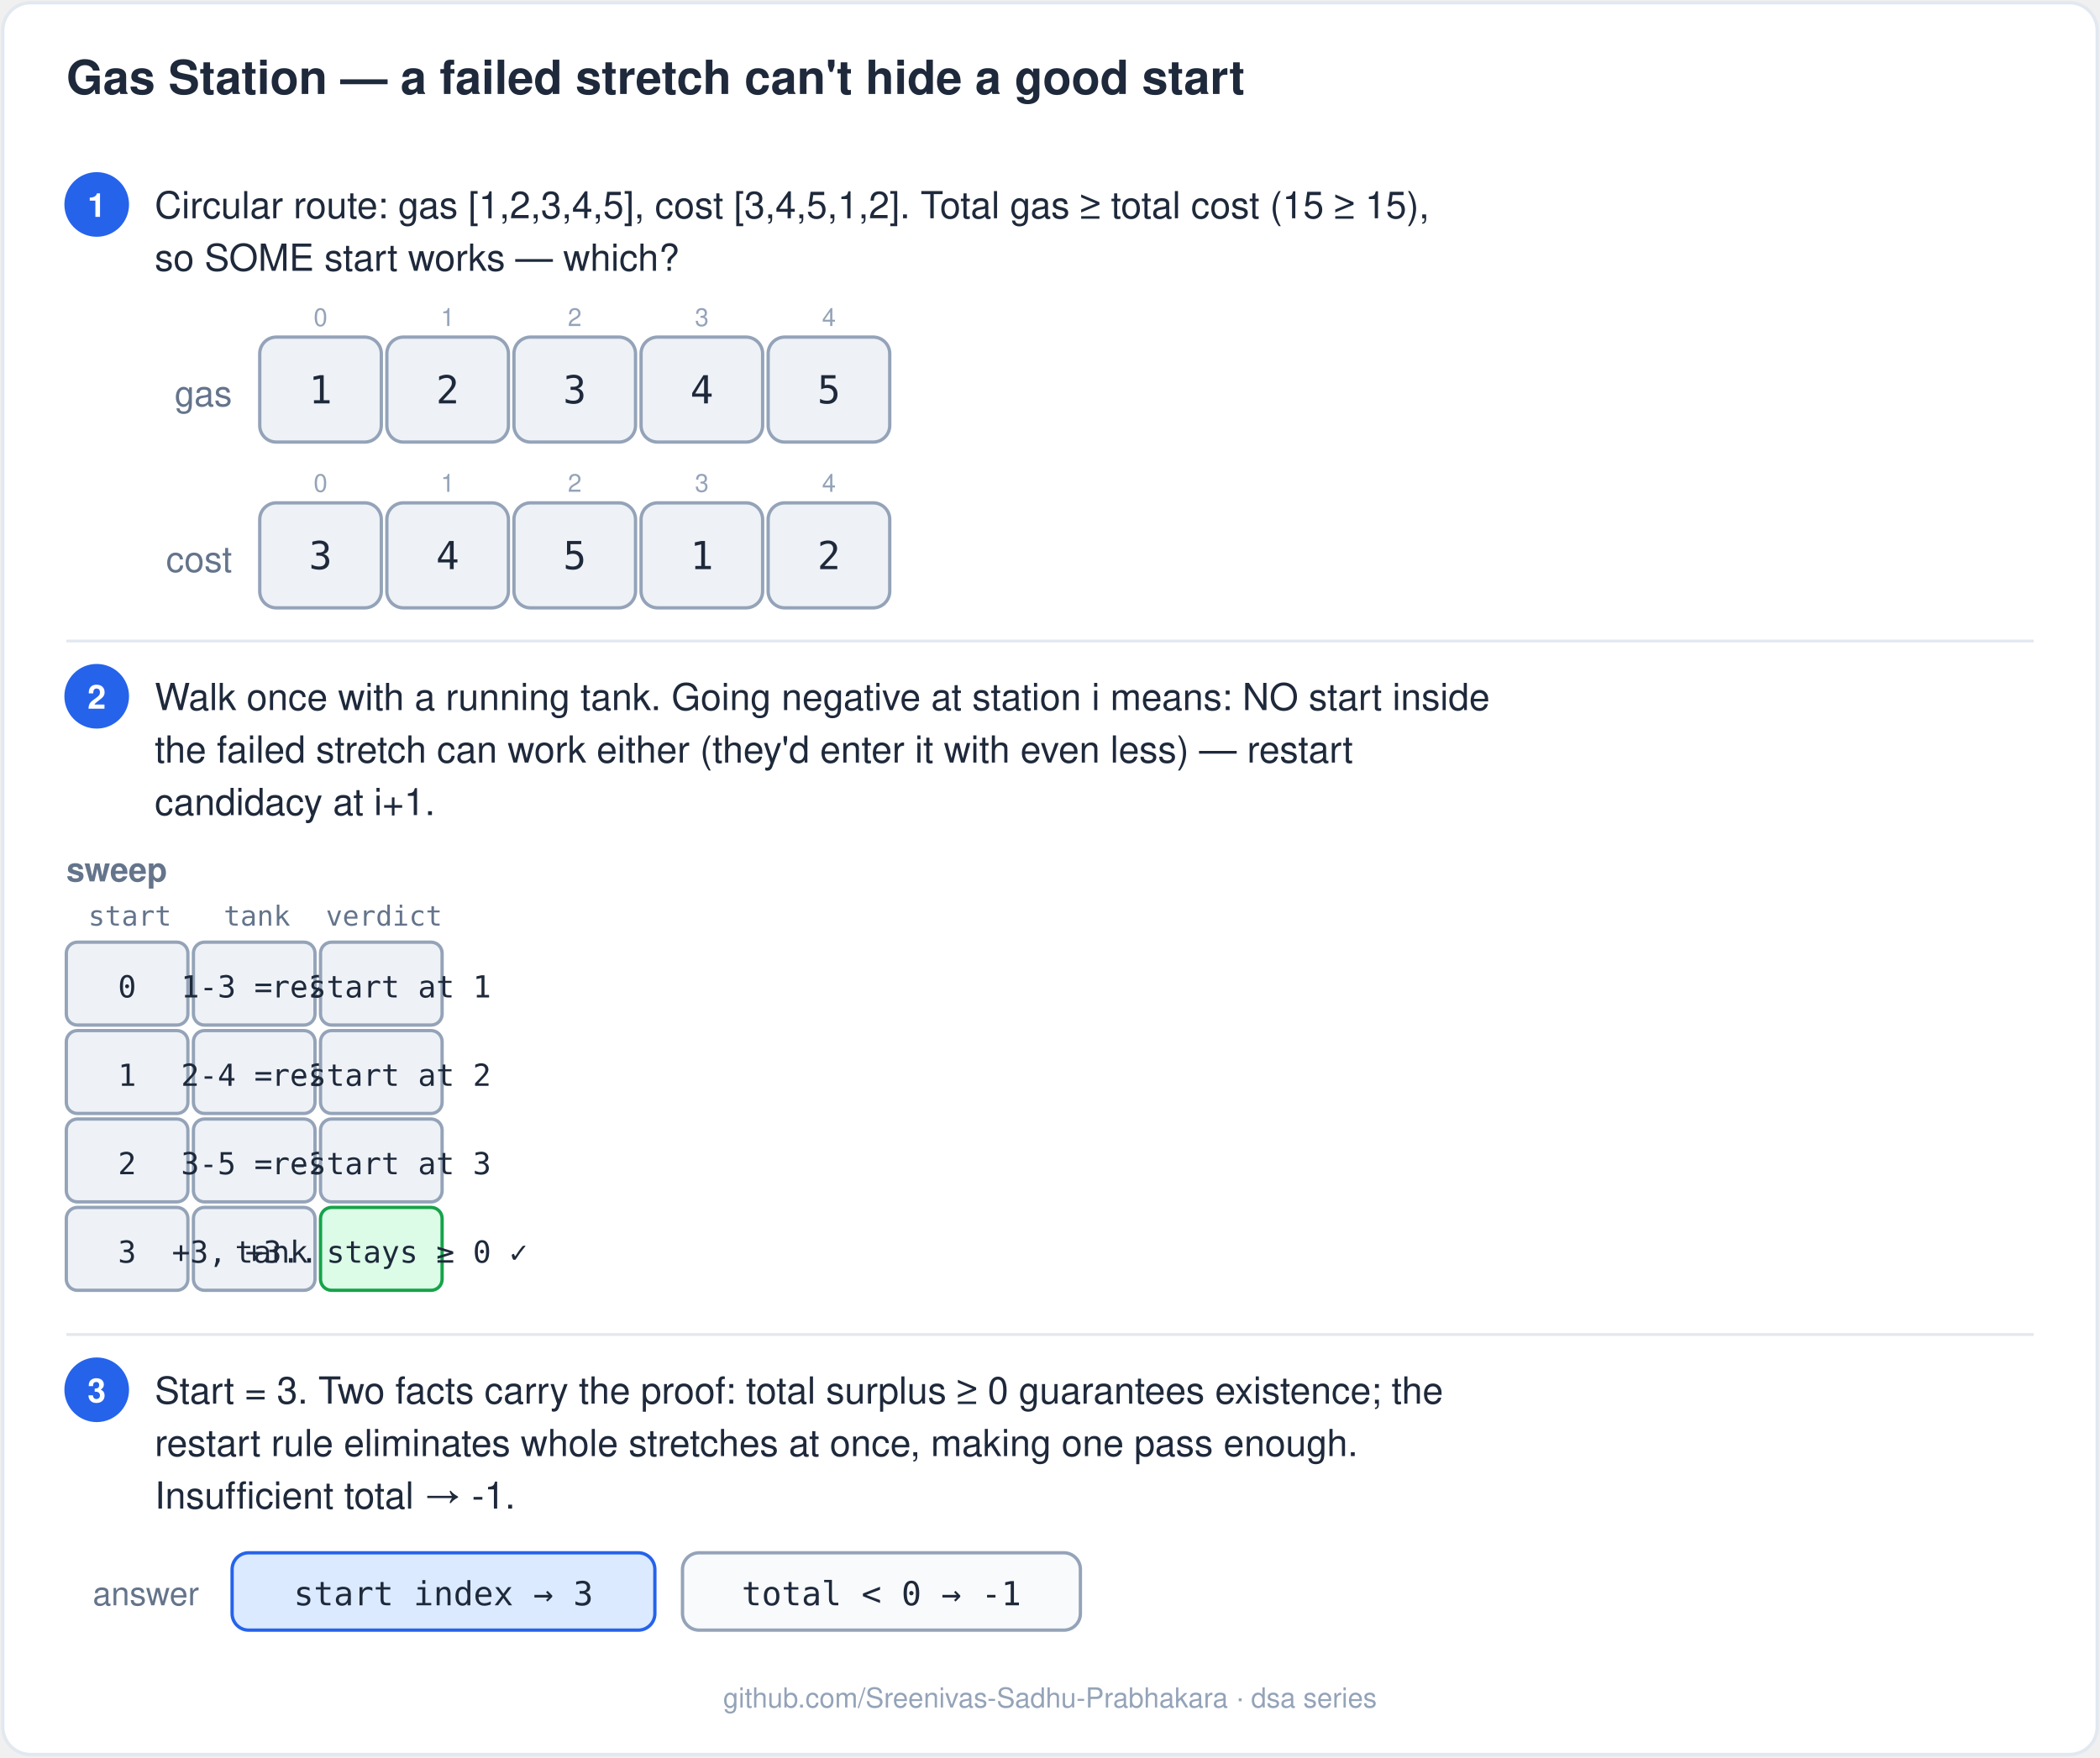
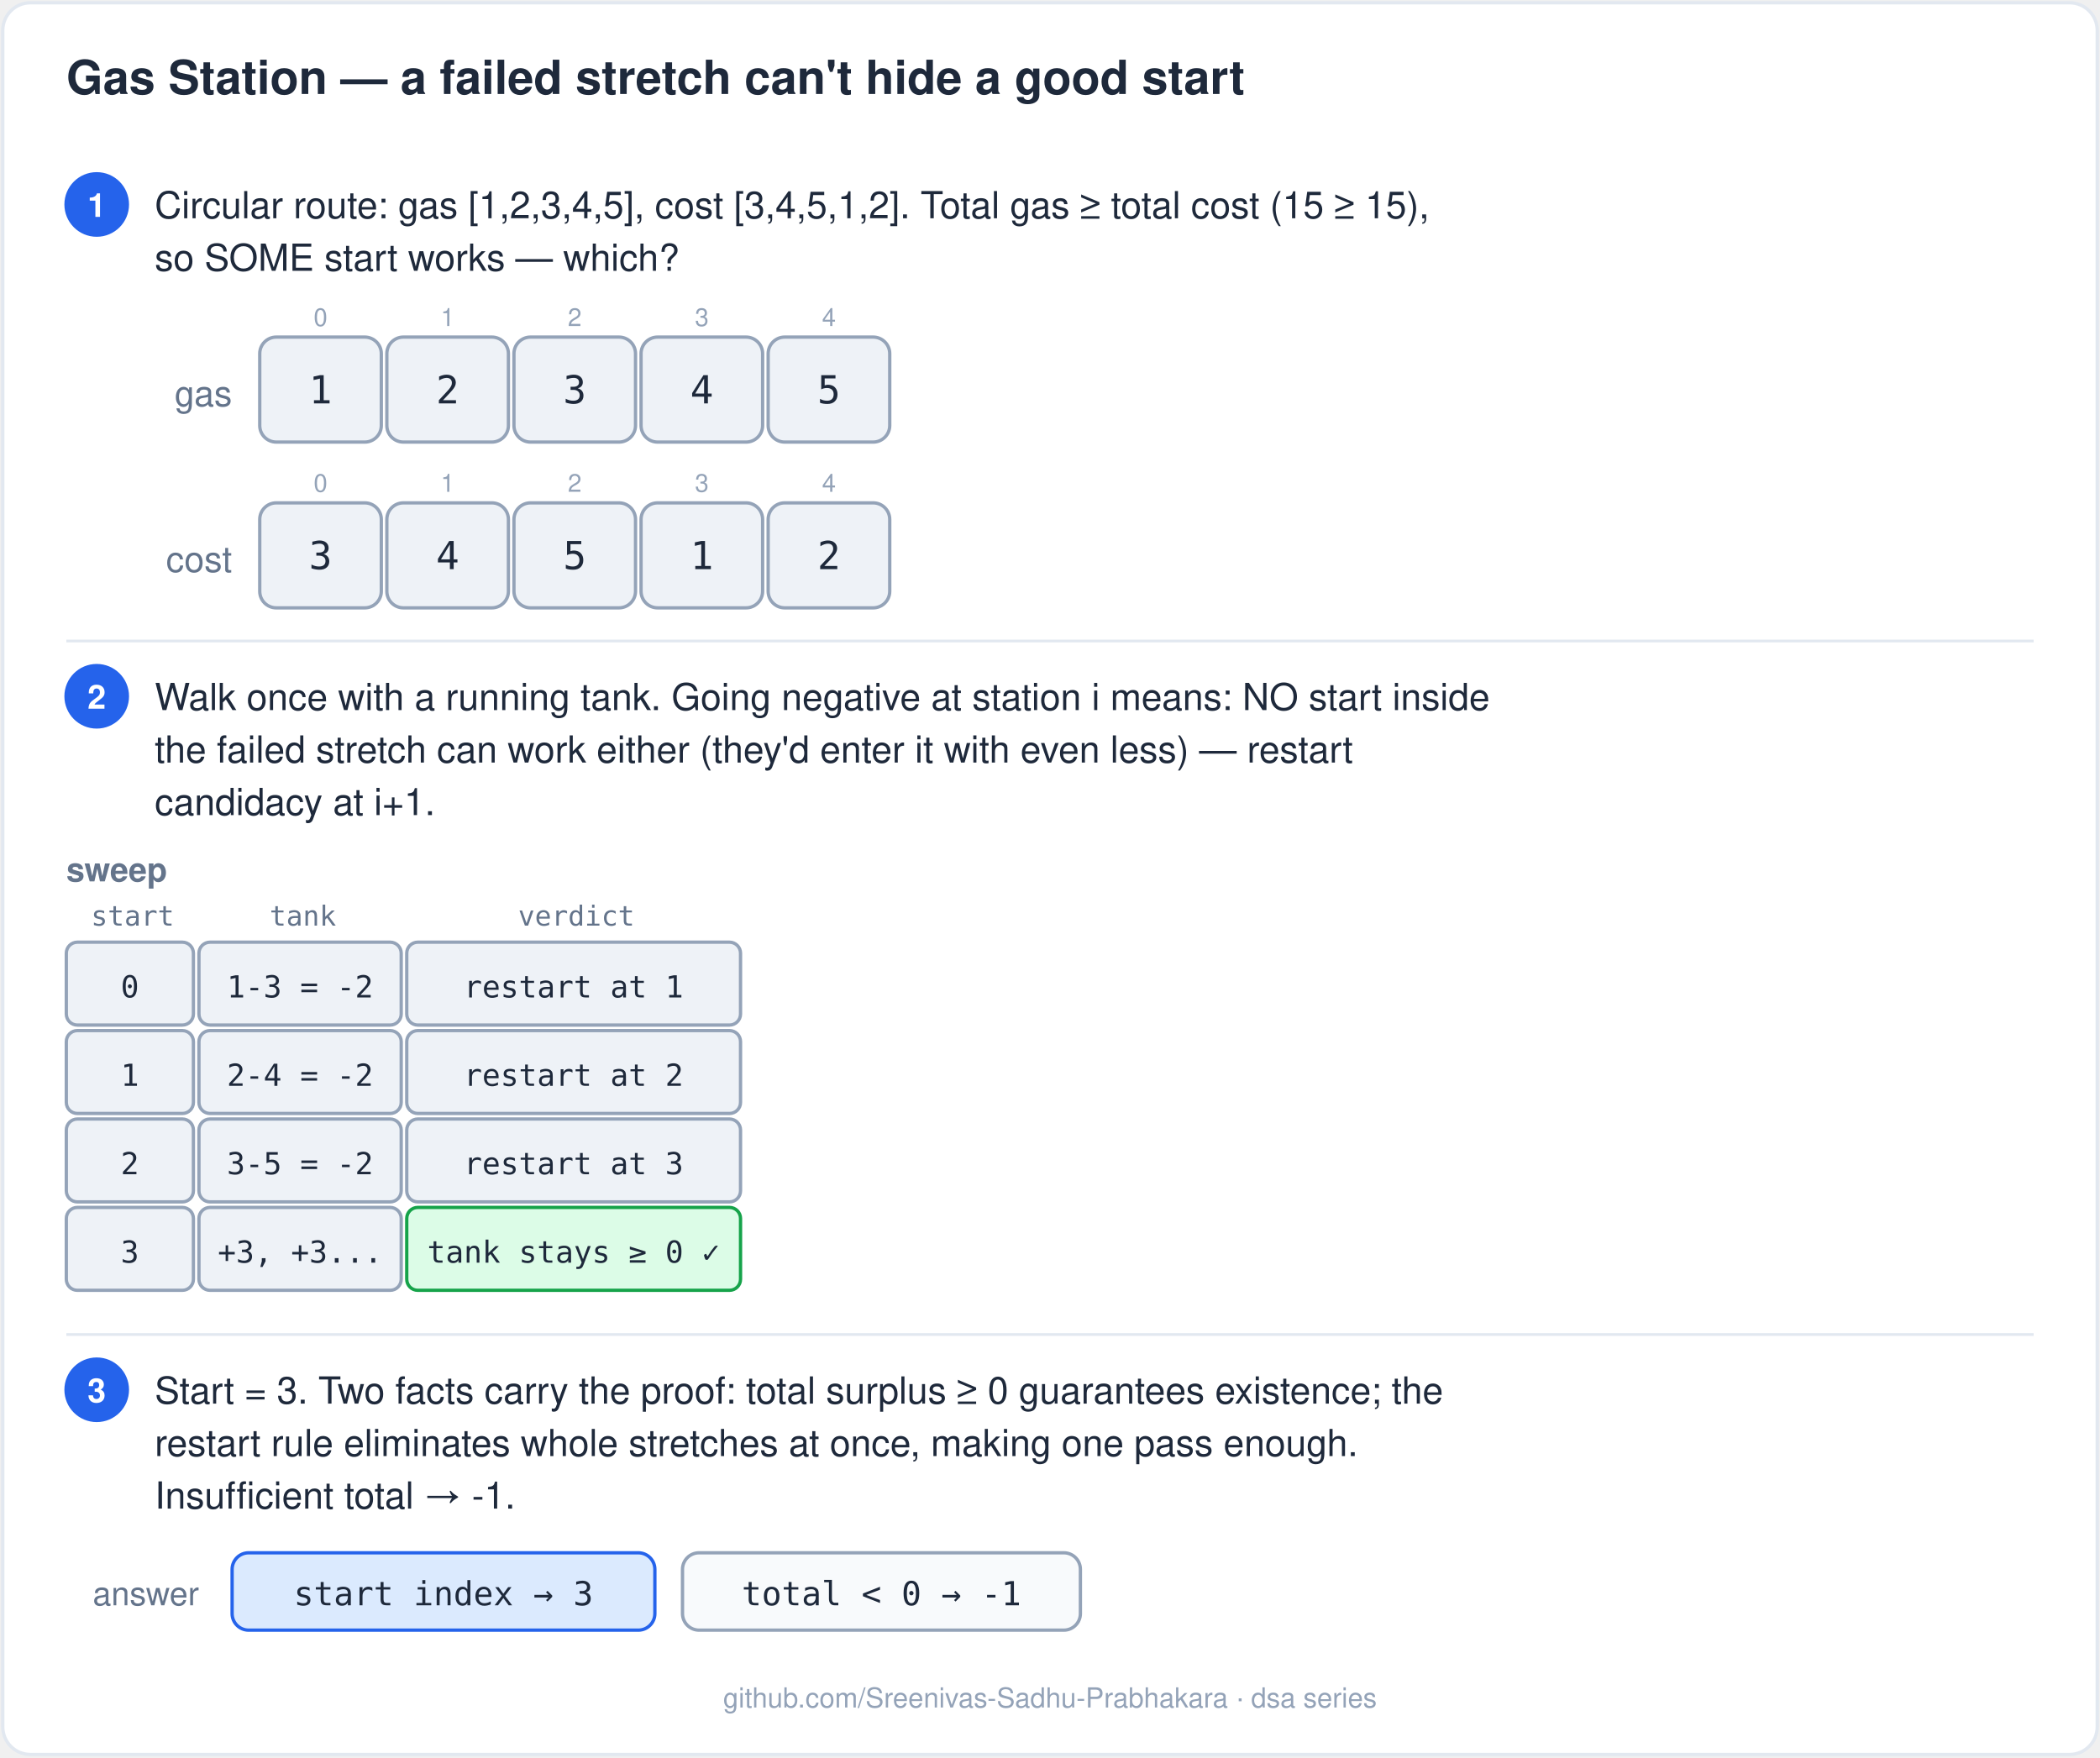
<svg xmlns="http://www.w3.org/2000/svg" width="760" height="636" viewBox="0 0 760 636" role="img" aria-label="Step-by-step visual walkthrough">
  <defs>
    <marker id="arr" markerWidth="8" markerHeight="8" refX="6" refY="3" orient="auto">
      <path d="M0,0 L7,3 L0,6 z" fill="context-stroke" />
    </marker>
  </defs>
  <rect x="1.0" y="1.0" width="758.0" height="634.0" rx="10" fill="#ffffff" stroke="#e2e8f0" stroke-width="1.2" />
  <text x="24.0" y="34.0" font-family="-apple-system,Segoe UI,Helvetica,Arial,sans-serif" font-size="17" fill="#1e293b" text-anchor="start" font-weight="600">Gas Station — a failed stretch can't hide a good start</text>
  <circle cx="35.0" cy="74.0" r="11" fill="#2563eb" stroke="#2563eb" stroke-width="1.4" />
  <text x="35.0" y="78.5" font-family="-apple-system,Segoe UI,Helvetica,Arial,sans-serif" font-size="12" fill="#ffffff" text-anchor="middle" font-weight="600">1</text>
  <text x="56.0" y="79.0" font-family="-apple-system,Segoe UI,Helvetica,Arial,sans-serif" font-size="13.5" fill="#1e293b" text-anchor="start">Circular route: gas [1,2,3,4,5], cost [3,4,5,1,2]. Total gas ≥ total cost (15 ≥ 15),</text>
  <text x="56.0" y="98.0" font-family="-apple-system,Segoe UI,Helvetica,Arial,sans-serif" font-size="13.5" fill="#1e293b" text-anchor="start">so SOME start works — which?</text>
  <text x="84.0" y="147.0" font-family="-apple-system,Segoe UI,Helvetica,Arial,sans-serif" font-size="13" fill="#64748b" text-anchor="end">gas</text>
  <rect x="94.0" y="122.0" width="44.0" height="38.0" rx="6" fill="#eef2f7" stroke="#94a3b8" stroke-width="1.2" />
  <text x="116.0" y="146.0" font-family="ui-monospace,Menlo,monospace" font-size="14" fill="#1e293b" text-anchor="middle">1</text>
  <text x="116.0" y="118.0" font-family="-apple-system,Segoe UI,Helvetica,Arial,sans-serif" font-size="9" fill="#94a3b8" text-anchor="middle">0</text>
  <rect x="140.0" y="122.0" width="44.0" height="38.0" rx="6" fill="#eef2f7" stroke="#94a3b8" stroke-width="1.2" />
  <text x="162.0" y="146.0" font-family="ui-monospace,Menlo,monospace" font-size="14" fill="#1e293b" text-anchor="middle">2</text>
  <text x="162.0" y="118.0" font-family="-apple-system,Segoe UI,Helvetica,Arial,sans-serif" font-size="9" fill="#94a3b8" text-anchor="middle">1</text>
  <rect x="186.0" y="122.0" width="44.0" height="38.0" rx="6" fill="#eef2f7" stroke="#94a3b8" stroke-width="1.2" />
  <text x="208.0" y="146.0" font-family="ui-monospace,Menlo,monospace" font-size="14" fill="#1e293b" text-anchor="middle">3</text>
  <text x="208.0" y="118.0" font-family="-apple-system,Segoe UI,Helvetica,Arial,sans-serif" font-size="9" fill="#94a3b8" text-anchor="middle">2</text>
  <rect x="232.0" y="122.0" width="44.0" height="38.0" rx="6" fill="#eef2f7" stroke="#94a3b8" stroke-width="1.2" />
  <text x="254.0" y="146.0" font-family="ui-monospace,Menlo,monospace" font-size="14" fill="#1e293b" text-anchor="middle">4</text>
  <text x="254.0" y="118.0" font-family="-apple-system,Segoe UI,Helvetica,Arial,sans-serif" font-size="9" fill="#94a3b8" text-anchor="middle">3</text>
  <rect x="278.0" y="122.0" width="44.0" height="38.0" rx="6" fill="#eef2f7" stroke="#94a3b8" stroke-width="1.2" />
  <text x="300.0" y="146.0" font-family="ui-monospace,Menlo,monospace" font-size="14" fill="#1e293b" text-anchor="middle">5</text>
  <text x="300.0" y="118.0" font-family="-apple-system,Segoe UI,Helvetica,Arial,sans-serif" font-size="9" fill="#94a3b8" text-anchor="middle">4</text>
  <text x="84.0" y="207.0" font-family="-apple-system,Segoe UI,Helvetica,Arial,sans-serif" font-size="13" fill="#64748b" text-anchor="end">cost</text>
  <rect x="94.0" y="182.0" width="44.0" height="38.0" rx="6" fill="#eef2f7" stroke="#94a3b8" stroke-width="1.2" />
  <text x="116.0" y="206.0" font-family="ui-monospace,Menlo,monospace" font-size="14" fill="#1e293b" text-anchor="middle">3</text>
  <text x="116.0" y="178.0" font-family="-apple-system,Segoe UI,Helvetica,Arial,sans-serif" font-size="9" fill="#94a3b8" text-anchor="middle">0</text>
  <rect x="140.0" y="182.0" width="44.0" height="38.0" rx="6" fill="#eef2f7" stroke="#94a3b8" stroke-width="1.2" />
  <text x="162.0" y="206.0" font-family="ui-monospace,Menlo,monospace" font-size="14" fill="#1e293b" text-anchor="middle">4</text>
  <text x="162.0" y="178.0" font-family="-apple-system,Segoe UI,Helvetica,Arial,sans-serif" font-size="9" fill="#94a3b8" text-anchor="middle">1</text>
  <rect x="186.0" y="182.0" width="44.0" height="38.0" rx="6" fill="#eef2f7" stroke="#94a3b8" stroke-width="1.2" />
  <text x="208.0" y="206.0" font-family="ui-monospace,Menlo,monospace" font-size="14" fill="#1e293b" text-anchor="middle">5</text>
  <text x="208.0" y="178.0" font-family="-apple-system,Segoe UI,Helvetica,Arial,sans-serif" font-size="9" fill="#94a3b8" text-anchor="middle">2</text>
  <rect x="232.0" y="182.0" width="44.0" height="38.0" rx="6" fill="#eef2f7" stroke="#94a3b8" stroke-width="1.2" />
  <text x="254.0" y="206.0" font-family="ui-monospace,Menlo,monospace" font-size="14" fill="#1e293b" text-anchor="middle">1</text>
  <text x="254.0" y="178.0" font-family="-apple-system,Segoe UI,Helvetica,Arial,sans-serif" font-size="9" fill="#94a3b8" text-anchor="middle">3</text>
  <rect x="278.0" y="182.0" width="44.0" height="38.0" rx="6" fill="#eef2f7" stroke="#94a3b8" stroke-width="1.2" />
  <text x="300.0" y="206.0" font-family="ui-monospace,Menlo,monospace" font-size="14" fill="#1e293b" text-anchor="middle">2</text>
  <text x="300.0" y="178.0" font-family="-apple-system,Segoe UI,Helvetica,Arial,sans-serif" font-size="9" fill="#94a3b8" text-anchor="middle">4</text>
  <line x1="24.0" y1="232.0" x2="736.0" y2="232.0" stroke="#e2e8f0" stroke-width="1" />
  <circle cx="35.0" cy="252.0" r="11" fill="#2563eb" stroke="#2563eb" stroke-width="1.4" />
  <text x="35.0" y="256.5" font-family="-apple-system,Segoe UI,Helvetica,Arial,sans-serif" font-size="12" fill="#ffffff" text-anchor="middle" font-weight="600">2</text>
  <text x="56.0" y="257.0" font-family="-apple-system,Segoe UI,Helvetica,Arial,sans-serif" font-size="13.5" fill="#1e293b" text-anchor="start">Walk once with a running tank. Going negative at station i means: NO start inside</text>
  <text x="56.0" y="276.0" font-family="-apple-system,Segoe UI,Helvetica,Arial,sans-serif" font-size="13.5" fill="#1e293b" text-anchor="start">the failed stretch can work either (they'd enter it with even less) — restart</text>
  <text x="56.0" y="295.0" font-family="-apple-system,Segoe UI,Helvetica,Arial,sans-serif" font-size="13.5" fill="#1e293b" text-anchor="start">candidacy at i+1.</text>
  <text x="24.0" y="319.0" font-family="-apple-system,Segoe UI,Helvetica,Arial,sans-serif" font-size="12" fill="#64748b" text-anchor="start" font-weight="600">sweep</text>
-   <text x="47.0" y="335.0" font-family="ui-monospace,Menlo,monospace" font-size="10" fill="#64748b" text-anchor="middle">start</text>
-   <text x="93.0" y="335.0" font-family="ui-monospace,Menlo,monospace" font-size="10" fill="#64748b" text-anchor="middle">tank</text>
-   <text x="139.0" y="335.0" font-family="ui-monospace,Menlo,monospace" font-size="10" fill="#64748b" text-anchor="middle">verdict</text>
-   <rect x="24.0" y="341.0" width="44.0" height="30.0" rx="4" fill="#eef2f7" stroke="#94a3b8" stroke-width="1.2" />
-   <text x="46.0" y="361.0" font-family="ui-monospace,Menlo,monospace" font-size="11" fill="#1e293b" text-anchor="middle">0</text>
-   <rect x="70.0" y="341.0" width="44.0" height="30.0" rx="4" fill="#eef2f7" stroke="#94a3b8" stroke-width="1.2" />
-   <text x="92.0" y="361.0" font-family="ui-monospace,Menlo,monospace" font-size="11" fill="#1e293b" text-anchor="middle">1-3 = -2</text>
-   <rect x="116.0" y="341.0" width="44.0" height="30.0" rx="4" fill="#eef2f7" stroke="#94a3b8" stroke-width="1.2" />
-   <text x="138.0" y="361.0" font-family="ui-monospace,Menlo,monospace" font-size="11" fill="#1e293b" text-anchor="middle">restart at 1</text>
-   <rect x="24.0" y="373.0" width="44.0" height="30.0" rx="4" fill="#eef2f7" stroke="#94a3b8" stroke-width="1.2" />
-   <text x="46.0" y="393.0" font-family="ui-monospace,Menlo,monospace" font-size="11" fill="#1e293b" text-anchor="middle">1</text>
-   <rect x="70.0" y="373.0" width="44.0" height="30.0" rx="4" fill="#eef2f7" stroke="#94a3b8" stroke-width="1.2" />
-   <text x="92.0" y="393.0" font-family="ui-monospace,Menlo,monospace" font-size="11" fill="#1e293b" text-anchor="middle">2-4 = -2</text>
-   <rect x="116.0" y="373.0" width="44.0" height="30.0" rx="4" fill="#eef2f7" stroke="#94a3b8" stroke-width="1.2" />
-   <text x="138.0" y="393.0" font-family="ui-monospace,Menlo,monospace" font-size="11" fill="#1e293b" text-anchor="middle">restart at 2</text>
-   <rect x="24.0" y="405.0" width="44.0" height="30.0" rx="4" fill="#eef2f7" stroke="#94a3b8" stroke-width="1.2" />
-   <text x="46.0" y="425.0" font-family="ui-monospace,Menlo,monospace" font-size="11" fill="#1e293b" text-anchor="middle">2</text>
-   <rect x="70.0" y="405.0" width="44.0" height="30.0" rx="4" fill="#eef2f7" stroke="#94a3b8" stroke-width="1.2" />
-   <text x="92.0" y="425.0" font-family="ui-monospace,Menlo,monospace" font-size="11" fill="#1e293b" text-anchor="middle">3-5 = -2</text>
-   <rect x="116.0" y="405.0" width="44.0" height="30.0" rx="4" fill="#eef2f7" stroke="#94a3b8" stroke-width="1.2" />
-   <text x="138.0" y="425.0" font-family="ui-monospace,Menlo,monospace" font-size="11" fill="#1e293b" text-anchor="middle">restart at 3</text>
-   <rect x="24.0" y="437.0" width="44.0" height="30.0" rx="4" fill="#eef2f7" stroke="#94a3b8" stroke-width="1.2" />
-   <text x="46.0" y="457.0" font-family="ui-monospace,Menlo,monospace" font-size="11" fill="#1e293b" text-anchor="middle">3</text>
-   <rect x="70.0" y="437.0" width="44.0" height="30.0" rx="4" fill="#eef2f7" stroke="#94a3b8" stroke-width="1.2" />
-   <text x="92.0" y="457.0" font-family="ui-monospace,Menlo,monospace" font-size="11" fill="#1e293b" text-anchor="middle">+3, +3...</text>
-   <rect x="116.0" y="437.0" width="44.0" height="30.0" rx="4" fill="#dcfce7" stroke="#16a34a" stroke-width="1.2" />
-   <text x="138.0" y="457.0" font-family="ui-monospace,Menlo,monospace" font-size="11" fill="#1e293b" text-anchor="middle">tank stays ≥ 0 ✓</text>
+   <text x="48.0" y="335.0" font-family="ui-monospace,Menlo,monospace" font-size="10" fill="#64748b" text-anchor="middle">start</text>
+   <text x="109.6" y="335.0" font-family="ui-monospace,Menlo,monospace" font-size="10" fill="#64748b" text-anchor="middle">tank</text>
+   <text x="208.6" y="335.0" font-family="ui-monospace,Menlo,monospace" font-size="10" fill="#64748b" text-anchor="middle">verdict</text>
+   <rect x="24.0" y="341.0" width="46.0" height="30.0" rx="4" fill="#eef2f7" stroke="#94a3b8" stroke-width="1.2" />
+   <text x="47.0" y="361.0" font-family="ui-monospace,Menlo,monospace" font-size="11" fill="#1e293b" text-anchor="middle">0</text>
+   <rect x="72.0" y="341.0" width="73.2" height="30.0" rx="4" fill="#eef2f7" stroke="#94a3b8" stroke-width="1.2" />
+   <text x="108.6" y="361.0" font-family="ui-monospace,Menlo,monospace" font-size="11" fill="#1e293b" text-anchor="middle">1-3 = -2</text>
+   <rect x="147.2" y="341.0" width="120.8" height="30.0" rx="4" fill="#eef2f7" stroke="#94a3b8" stroke-width="1.2" />
+   <text x="207.6" y="361.0" font-family="ui-monospace,Menlo,monospace" font-size="11" fill="#1e293b" text-anchor="middle">restart at 1</text>
+   <rect x="24.0" y="373.0" width="46.0" height="30.0" rx="4" fill="#eef2f7" stroke="#94a3b8" stroke-width="1.2" />
+   <text x="47.0" y="393.0" font-family="ui-monospace,Menlo,monospace" font-size="11" fill="#1e293b" text-anchor="middle">1</text>
+   <rect x="72.0" y="373.0" width="73.2" height="30.0" rx="4" fill="#eef2f7" stroke="#94a3b8" stroke-width="1.2" />
+   <text x="108.6" y="393.0" font-family="ui-monospace,Menlo,monospace" font-size="11" fill="#1e293b" text-anchor="middle">2-4 = -2</text>
+   <rect x="147.2" y="373.0" width="120.8" height="30.0" rx="4" fill="#eef2f7" stroke="#94a3b8" stroke-width="1.2" />
+   <text x="207.6" y="393.0" font-family="ui-monospace,Menlo,monospace" font-size="11" fill="#1e293b" text-anchor="middle">restart at 2</text>
+   <rect x="24.0" y="405.0" width="46.0" height="30.0" rx="4" fill="#eef2f7" stroke="#94a3b8" stroke-width="1.2" />
+   <text x="47.0" y="425.0" font-family="ui-monospace,Menlo,monospace" font-size="11" fill="#1e293b" text-anchor="middle">2</text>
+   <rect x="72.0" y="405.0" width="73.2" height="30.0" rx="4" fill="#eef2f7" stroke="#94a3b8" stroke-width="1.2" />
+   <text x="108.6" y="425.0" font-family="ui-monospace,Menlo,monospace" font-size="11" fill="#1e293b" text-anchor="middle">3-5 = -2</text>
+   <rect x="147.2" y="405.0" width="120.8" height="30.0" rx="4" fill="#eef2f7" stroke="#94a3b8" stroke-width="1.2" />
+   <text x="207.6" y="425.0" font-family="ui-monospace,Menlo,monospace" font-size="11" fill="#1e293b" text-anchor="middle">restart at 3</text>
+   <rect x="24.0" y="437.0" width="46.0" height="30.0" rx="4" fill="#eef2f7" stroke="#94a3b8" stroke-width="1.2" />
+   <text x="47.0" y="457.0" font-family="ui-monospace,Menlo,monospace" font-size="11" fill="#1e293b" text-anchor="middle">3</text>
+   <rect x="72.0" y="437.0" width="73.2" height="30.0" rx="4" fill="#eef2f7" stroke="#94a3b8" stroke-width="1.2" />
+   <text x="108.6" y="457.0" font-family="ui-monospace,Menlo,monospace" font-size="11" fill="#1e293b" text-anchor="middle">+3, +3...</text>
+   <rect x="147.2" y="437.0" width="120.8" height="30.0" rx="4" fill="#dcfce7" stroke="#16a34a" stroke-width="1.2" />
+   <text x="207.6" y="457.0" font-family="ui-monospace,Menlo,monospace" font-size="11" fill="#1e293b" text-anchor="middle">tank stays ≥ 0 ✓</text>
  <line x1="24.0" y1="483.0" x2="736.0" y2="483.0" stroke="#e2e8f0" stroke-width="1" />
  <circle cx="35.0" cy="503.0" r="11" fill="#2563eb" stroke="#2563eb" stroke-width="1.4" />
  <text x="35.0" y="507.5" font-family="-apple-system,Segoe UI,Helvetica,Arial,sans-serif" font-size="12" fill="#ffffff" text-anchor="middle" font-weight="600">3</text>
  <text x="56.0" y="508.0" font-family="-apple-system,Segoe UI,Helvetica,Arial,sans-serif" font-size="13.5" fill="#1e293b" text-anchor="start">Start = 3. Two facts carry the proof: total surplus ≥ 0 guarantees existence; the</text>
  <text x="56.0" y="527.0" font-family="-apple-system,Segoe UI,Helvetica,Arial,sans-serif" font-size="13.5" fill="#1e293b" text-anchor="start">restart rule eliminates whole stretches at once, making one pass enough.</text>
  <text x="56.0" y="546.0" font-family="-apple-system,Segoe UI,Helvetica,Arial,sans-serif" font-size="13.5" fill="#1e293b" text-anchor="start">Insufficient total → -1.</text>
  <text x="72.0" y="581.0" font-family="-apple-system,Segoe UI,Helvetica,Arial,sans-serif" font-size="12" fill="#64748b" text-anchor="end">answer</text>
  <rect x="84.0" y="562.0" width="153.0" height="28.0" rx="6" fill="#dbeafe" stroke="#2563eb" stroke-width="1.2" />
  <text x="160.5" y="581.0" font-family="ui-monospace,Menlo,monospace" font-size="12" fill="#1e293b" text-anchor="middle">start index → 3</text>
  <rect x="247.0" y="562.0" width="144.0" height="28.0" rx="6" fill="#f8fafc" stroke="#94a3b8" stroke-width="1.2" />
  <text x="319.0" y="581.0" font-family="ui-monospace,Menlo,monospace" font-size="12" fill="#1e293b" text-anchor="middle">total &lt; 0 → -1</text>
  <text x="380.0" y="618.0" font-family="-apple-system,Segoe UI,Helvetica,Arial,sans-serif" font-size="10" fill="#94a3b8" text-anchor="middle">github.com/Sreenivas-Sadhu-Prabhakara · dsa series</text>
</svg>
